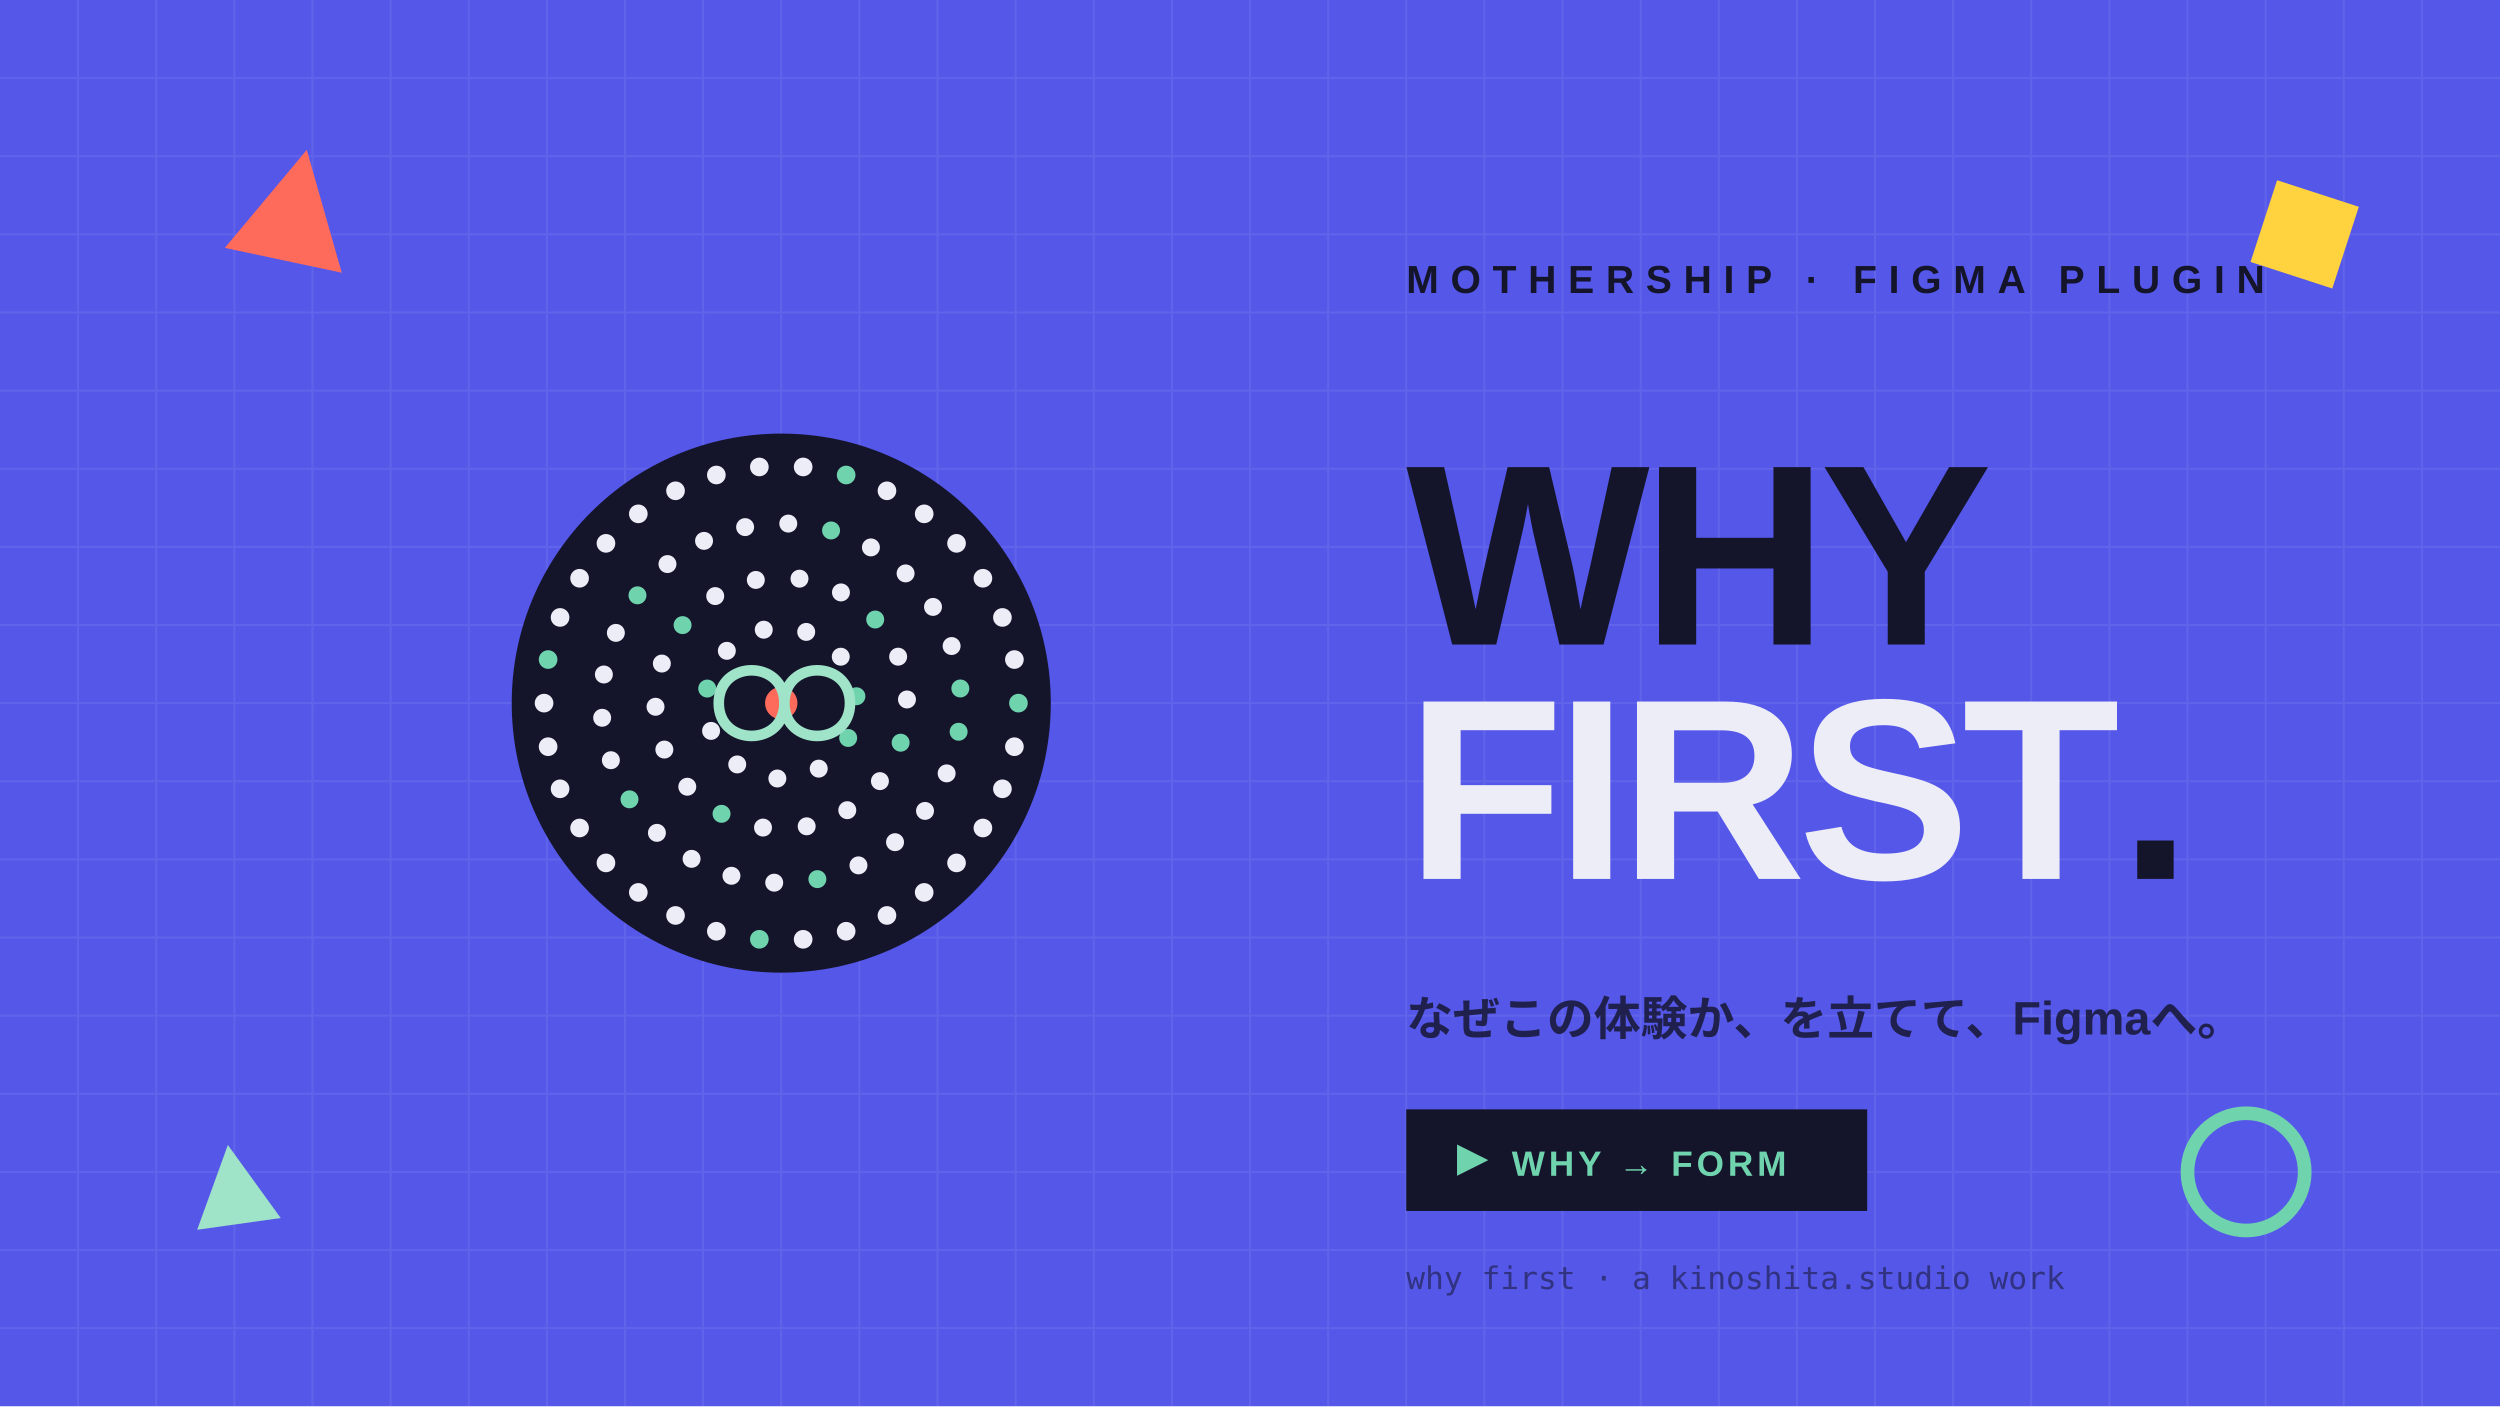
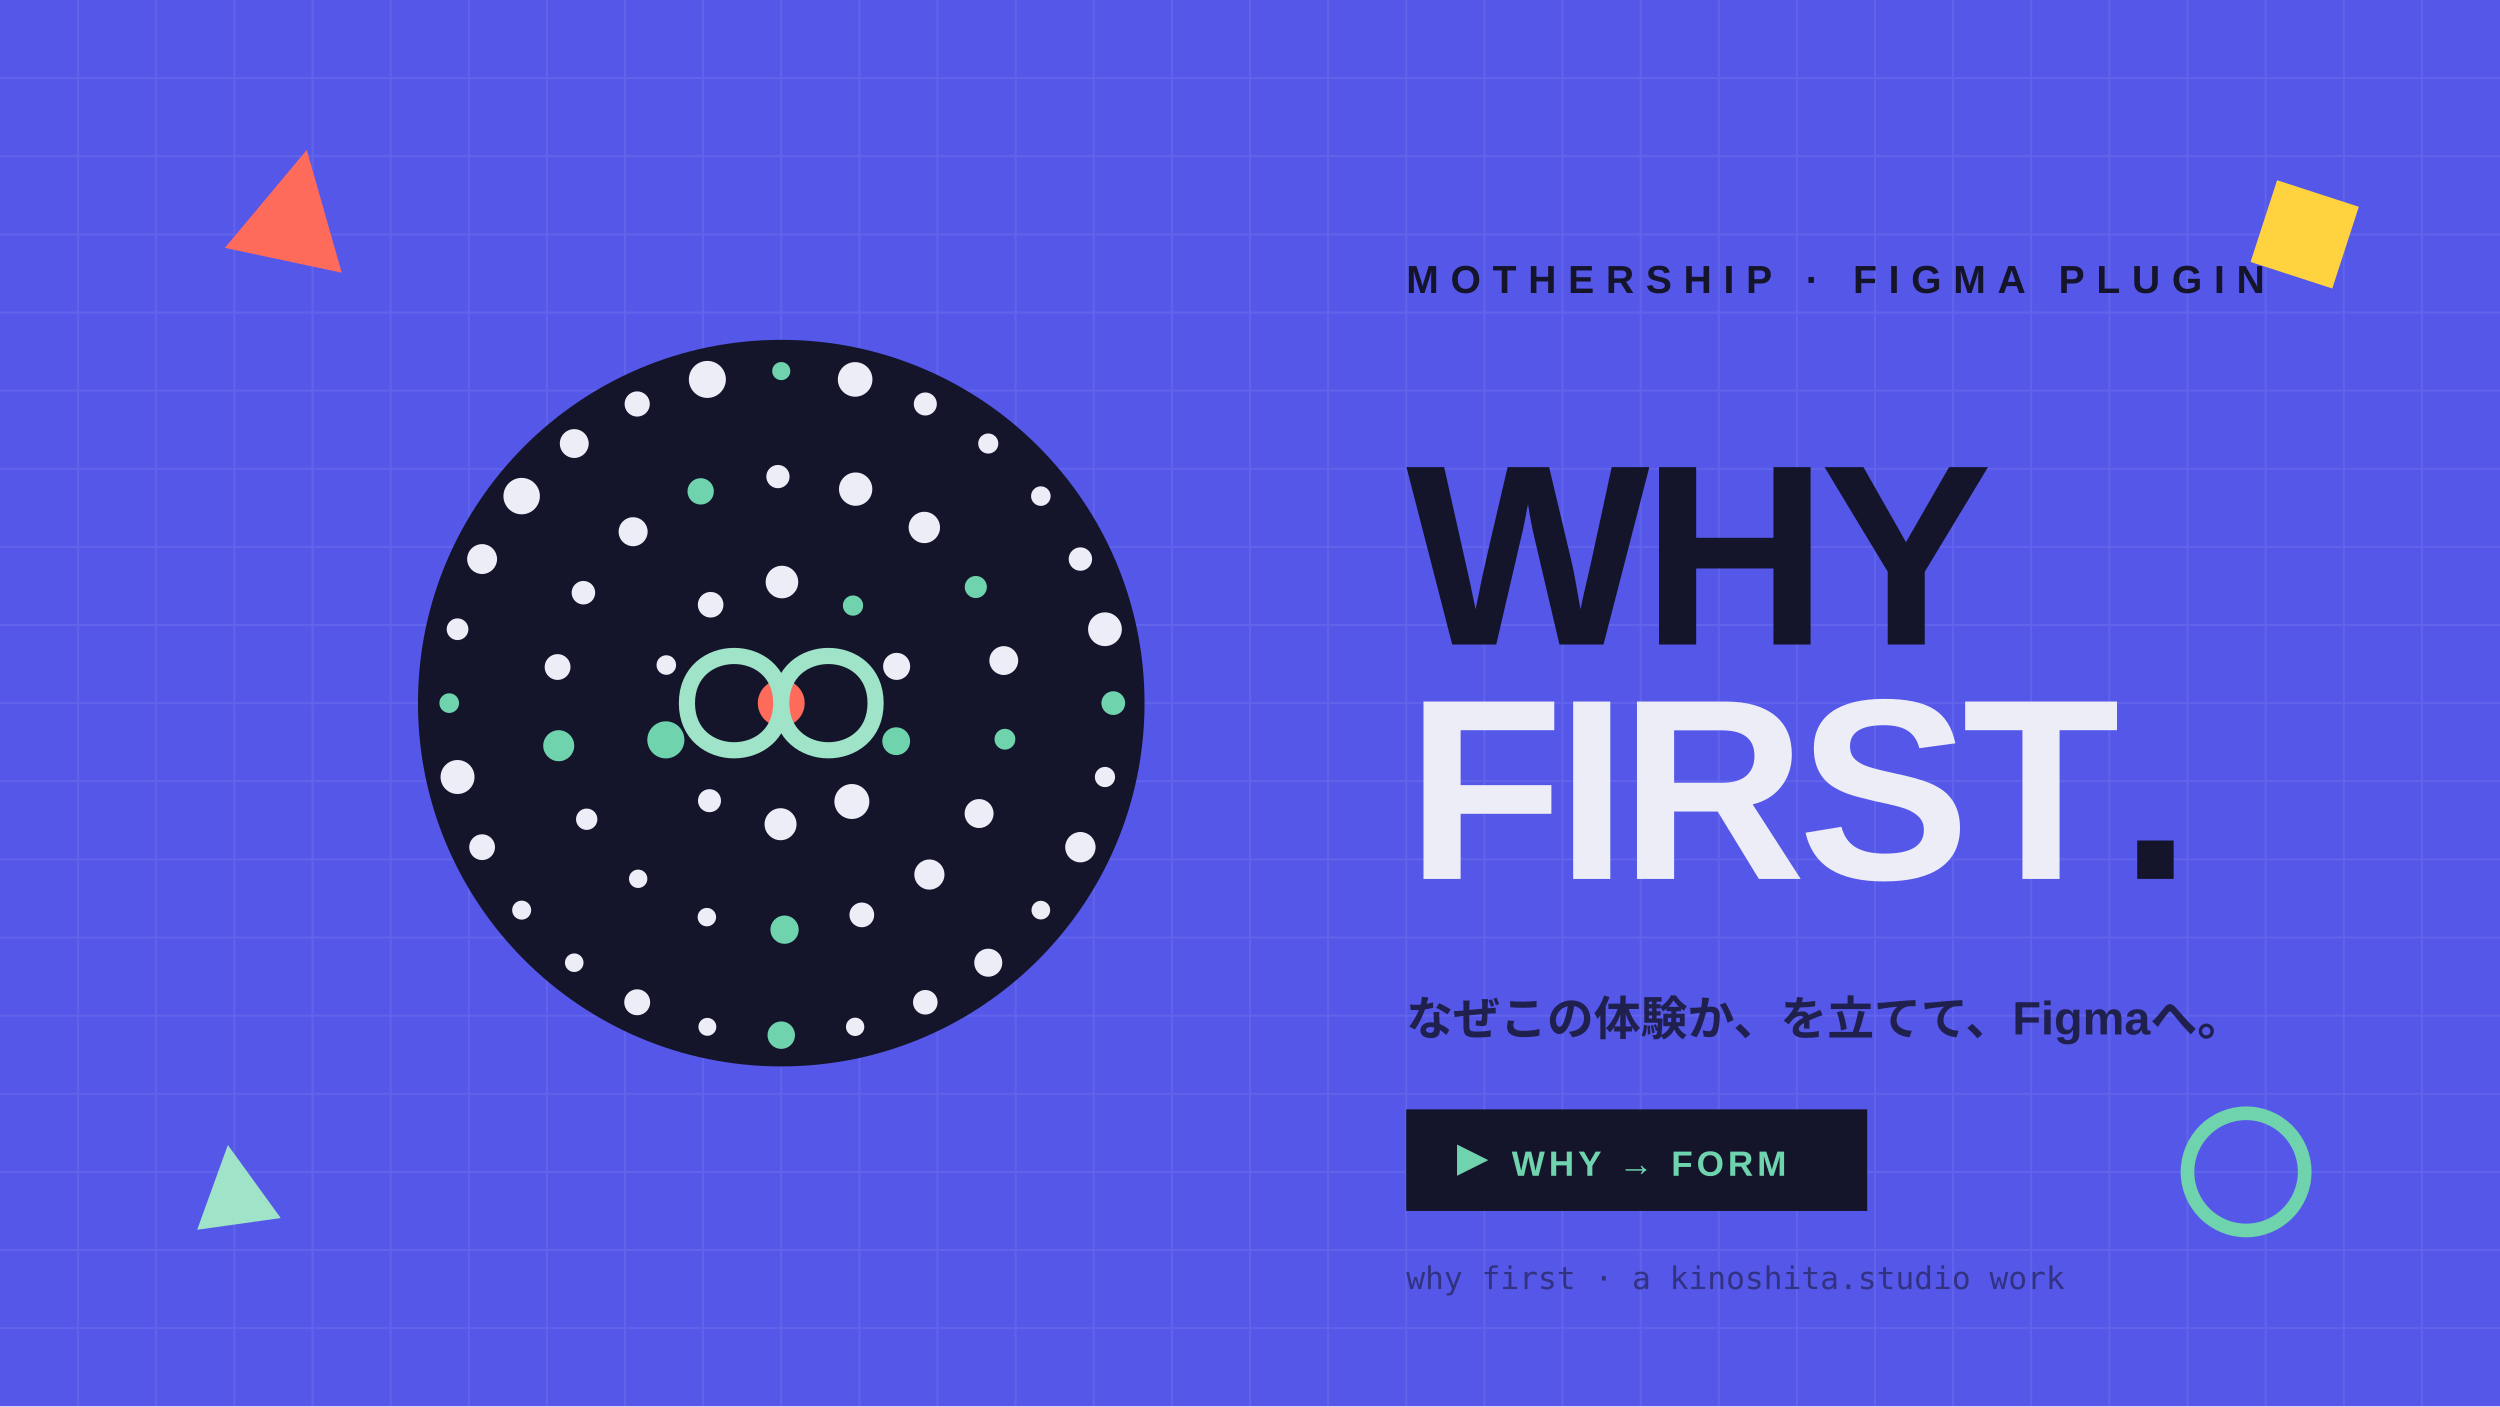
<svg xmlns="http://www.w3.org/2000/svg" viewBox="0 0 1280 720" width="1280" height="720" role="img">
  <rect width="1280" height="720" fill="#5457E8" />
  <path d="M40 0V720M80 0V720M120 0V720M160 0V720M200 0V720M240 0V720M280 0V720M320 0V720M360 0V720M400 0V720M440 0V720M480 0V720M520 0V720M560 0V720M600 0V720M640 0V720M680 0V720M720 0V720M760 0V720M800 0V720M840 0V720M880 0V720M920 0V720M960 0V720M1000 0V720M1040 0V720M1080 0V720M1120 0V720M1160 0V720M1200 0V720M1240 0V720M0 40H1280M0 80H1280M0 120H1280M0 160H1280M0 200H1280M0 240H1280M0 280H1280M0 320H1280M0 360H1280M0 400H1280M0 440H1280M0 480H1280M0 520H1280M0 560H1280M0 600H1280M0 640H1280M0 680H1280" stroke="rgba(255,255,255,.08)" stroke-width="1" fill="none" />
-   <circle cx="400" cy="360" r="138" fill="#14142B" />
-   <circle cx="521.44" cy="360" r="4.78" fill="#6FD3AE" />
-   <circle cx="519.37" cy="382.31" r="4.78" fill="#EDEDF7" />
-   <circle cx="513.24" cy="403.87" r="4.78" fill="#EDEDF7" />
-   <circle cx="503.25" cy="423.93" r="4.78" fill="#EDEDF7" />
-   <circle cx="489.75" cy="441.81" r="4.78" fill="#EDEDF7" />
-   <circle cx="473.18" cy="456.91" r="4.78" fill="#EDEDF7" />
-   <circle cx="454.13" cy="468.71" r="4.78" fill="#EDEDF7" />
-   <circle cx="433.23" cy="476.8" r="4.78" fill="#EDEDF7" />
-   <circle cx="411.21" cy="480.92" r="4.78" fill="#EDEDF7" />
-   <circle cx="388.79" cy="480.92" r="4.78" fill="#6FD3AE" />
-   <circle cx="366.77" cy="476.8" r="4.78" fill="#EDEDF7" />
-   <circle cx="345.87" cy="468.71" r="4.78" fill="#EDEDF7" />
-   <circle cx="326.82" cy="456.91" r="4.78" fill="#EDEDF7" />
-   <circle cx="310.25" cy="441.81" r="4.78" fill="#EDEDF7" />
-   <circle cx="296.75" cy="423.93" r="4.78" fill="#EDEDF7" />
-   <circle cx="286.76" cy="403.87" r="4.78" fill="#EDEDF7" />
-   <circle cx="280.63" cy="382.31" r="4.78" fill="#EDEDF7" />
-   <circle cx="278.56" cy="360" r="4.78" fill="#EDEDF7" />
-   <circle cx="280.63" cy="337.69" r="4.78" fill="#6FD3AE" />
-   <circle cx="286.76" cy="316.13" r="4.78" fill="#EDEDF7" />
-   <circle cx="296.75" cy="296.07" r="4.78" fill="#EDEDF7" />
-   <circle cx="310.25" cy="278.19" r="4.78" fill="#EDEDF7" />
-   <circle cx="326.82" cy="263.09" r="4.78" fill="#EDEDF7" />
-   <circle cx="345.87" cy="251.29" r="4.78" fill="#EDEDF7" />
-   <circle cx="366.77" cy="243.2" r="4.78" fill="#EDEDF7" />
-   <circle cx="388.79" cy="239.08" r="4.78" fill="#EDEDF7" />
-   <circle cx="411.21" cy="239.08" r="4.78" fill="#EDEDF7" />
-   <circle cx="433.23" cy="243.2" r="4.78" fill="#6FD3AE" />
-   <circle cx="454.13" cy="251.29" r="4.78" fill="#EDEDF7" />
-   <circle cx="473.18" cy="263.09" r="4.78" fill="#EDEDF7" />
-   <circle cx="489.75" cy="278.19" r="4.78" fill="#EDEDF7" />
-   <circle cx="503.25" cy="296.07" r="4.78" fill="#EDEDF7" />
-   <circle cx="513.24" cy="316.13" r="4.78" fill="#EDEDF7" />
-   <circle cx="519.37" cy="337.69" r="4.78" fill="#EDEDF7" />
-   <circle cx="490.82" cy="374.66" r="4.6" fill="#6FD3AE" />
-   <circle cx="484.68" cy="395.97" r="4.6" fill="#EDEDF7" />
-   <circle cx="473.61" cy="415.19" r="4.6" fill="#EDEDF7" />
-   <circle cx="458.26" cy="431.2" r="4.6" fill="#EDEDF7" />
-   <circle cx="439.53" cy="443.07" r="4.6" fill="#EDEDF7" />
-   <circle cx="418.5" cy="450.12" r="4.6" fill="#6FD3AE" />
-   <circle cx="396.4" cy="451.93" r="4.6" fill="#EDEDF7" />
-   <circle cx="374.5" cy="448.4" r="4.6" fill="#EDEDF7" />
-   <circle cx="354.09" cy="439.73" r="4.6" fill="#EDEDF7" />
-   <circle cx="336.34" cy="426.42" r="4.6" fill="#EDEDF7" />
-   <circle cx="322.3" cy="409.26" r="4.6" fill="#6FD3AE" />
-   <circle cx="312.77" cy="389.23" r="4.6" fill="#EDEDF7" />
-   <circle cx="308.31" cy="367.5" r="4.6" fill="#EDEDF7" />
-   <circle cx="309.18" cy="345.34" r="4.6" fill="#EDEDF7" />
-   <circle cx="315.32" cy="324.03" r="4.6" fill="#EDEDF7" />
-   <circle cx="326.39" cy="304.81" r="4.6" fill="#6FD3AE" />
-   <circle cx="341.74" cy="288.8" r="4.6" fill="#EDEDF7" />
-   <circle cx="360.47" cy="276.93" r="4.6" fill="#EDEDF7" />
-   <circle cx="381.5" cy="269.88" r="4.6" fill="#EDEDF7" />
-   <circle cx="403.6" cy="268.07" r="4.6" fill="#EDEDF7" />
-   <circle cx="425.5" cy="271.6" r="4.6" fill="#6FD3AE" />
-   <circle cx="445.91" cy="280.27" r="4.6" fill="#EDEDF7" />
-   <circle cx="463.66" cy="293.58" r="4.6" fill="#EDEDF7" />
-   <circle cx="477.7" cy="310.74" r="4.6" fill="#EDEDF7" />
-   <circle cx="487.23" cy="330.77" r="4.6" fill="#EDEDF7" />
-   <circle cx="491.69" cy="352.5" r="4.6" fill="#6FD3AE" />
-   <circle cx="461.13" cy="380.26" r="4.6" fill="#6FD3AE" />
-   <circle cx="450.52" cy="399.94" r="4.6" fill="#EDEDF7" />
-   <circle cx="433.81" cy="414.81" r="4.6" fill="#EDEDF7" />
-   <circle cx="413.02" cy="423.07" r="4.6" fill="#EDEDF7" />
-   <circle cx="390.66" cy="423.72" r="4.6" fill="#EDEDF7" />
-   <circle cx="369.43" cy="416.68" r="4.6" fill="#6FD3AE" />
-   <circle cx="351.89" cy="402.81" r="4.6" fill="#EDEDF7" />
-   <circle cx="340.15" cy="383.78" r="4.6" fill="#EDEDF7" />
-   <circle cx="335.63" cy="361.87" r="4.6" fill="#EDEDF7" />
-   <circle cx="338.87" cy="339.74" r="4.6" fill="#EDEDF7" />
-   <circle cx="349.48" cy="320.06" r="4.6" fill="#6FD3AE" />
-   <circle cx="366.19" cy="305.19" r="4.6" fill="#EDEDF7" />
-   <circle cx="386.98" cy="296.93" r="4.6" fill="#EDEDF7" />
-   <circle cx="409.34" cy="296.28" r="4.6" fill="#EDEDF7" />
-   <circle cx="430.57" cy="303.32" r="4.6" fill="#EDEDF7" />
-   <circle cx="448.11" cy="317.19" r="4.6" fill="#6FD3AE" />
-   <circle cx="459.85" cy="336.22" r="4.6" fill="#EDEDF7" />
-   <circle cx="464.37" cy="358.13" r="4.6" fill="#EDEDF7" />
-   <circle cx="434.27" cy="377.84" r="4.6" fill="#6FD3AE" />
-   <circle cx="419.19" cy="393.54" r="4.6" fill="#EDEDF7" />
-   <circle cx="398.01" cy="398.59" r="4.6" fill="#EDEDF7" />
-   <circle cx="377.46" cy="391.39" r="4.6" fill="#EDEDF7" />
-   <circle cx="364.07" cy="374.22" r="4.6" fill="#EDEDF7" />
-   <circle cx="362.09" cy="352.54" r="4.6" fill="#6FD3AE" />
-   <circle cx="372.14" cy="333.22" r="4.6" fill="#EDEDF7" />
-   <circle cx="391.04" cy="322.41" r="4.6" fill="#EDEDF7" />
-   <circle cx="412.78" cy="323.54" r="4.6" fill="#EDEDF7" />
-   <circle cx="430.47" cy="336.24" r="4.6" fill="#EDEDF7" />
-   <circle cx="438.48" cy="356.48" r="4.6" fill="#6FD3AE" />
-   <circle cx="400" cy="360" r="8.28" fill="#FF6B5A" />
-   <g transform="translate(361.6,320) scale(1.6)">
-     <path d="M25 25 C25 11 4 11 4 25 C4 39 25 39 25 25 C25 11 46 11 46 25 C46 39 25 39 25 25 Z" fill="none" stroke="#9FE3C8" stroke-width="3.4" stroke-linecap="round" />
+   <circle cx="400" cy="360" r="186" fill="#14142B" />
+   <circle cx="570.00" cy="360.00" r="6.08" fill="#6FD3AE" />
+   <circle cx="565.74" cy="397.83" r="5.18" fill="#EDEDF7" />
+   <circle cx="553.16" cy="433.76" r="7.78" fill="#EDEDF7" />
+   <circle cx="532.91" cy="465.99" r="4.78" fill="#EDEDF7" />
+   <circle cx="505.99" cy="492.91" r="7.19" fill="#EDEDF7" />
+   <circle cx="473.76" cy="513.16" r="6.3" fill="#EDEDF7" />
+   <circle cx="437.83" cy="525.74" r="4.7" fill="#EDEDF7" />
+   <circle cx="400.00" cy="530.00" r="7.04" fill="#6FD3AE" />
+   <circle cx="362.17" cy="525.74" r="4.59" fill="#EDEDF7" />
+   <circle cx="326.24" cy="513.16" r="6.65" fill="#EDEDF7" />
+   <circle cx="294.01" cy="492.91" r="4.76" fill="#EDEDF7" />
+   <circle cx="267.09" cy="465.99" r="4.87" fill="#EDEDF7" />
+   <circle cx="246.84" cy="433.76" r="6.61" fill="#EDEDF7" />
+   <circle cx="234.26" cy="397.83" r="8.7" fill="#EDEDF7" />
+   <circle cx="230.00" cy="360.00" r="5.04" fill="#6FD3AE" />
+   <circle cx="234.26" cy="322.17" r="5.56" fill="#EDEDF7" />
+   <circle cx="246.84" cy="286.24" r="7.66" fill="#EDEDF7" />
+   <circle cx="267.09" cy="254.01" r="9.33" fill="#EDEDF7" />
+   <circle cx="294.01" cy="227.09" r="7.4" fill="#EDEDF7" />
+   <circle cx="326.24" cy="206.84" r="6.46" fill="#EDEDF7" />
+   <circle cx="362.17" cy="194.26" r="9.48" fill="#EDEDF7" />
+   <circle cx="400.00" cy="190.00" r="4.64" fill="#6FD3AE" />
+   <circle cx="437.83" cy="194.26" r="8.86" fill="#EDEDF7" />
+   <circle cx="473.76" cy="206.84" r="5.91" fill="#EDEDF7" />
+   <circle cx="505.99" cy="227.09" r="5.15" fill="#EDEDF7" />
+   <circle cx="532.91" cy="254.01" r="5.01" fill="#EDEDF7" />
+   <circle cx="553.16" cy="286.24" r="6.0" fill="#EDEDF7" />
+   <circle cx="565.74" cy="322.17" r="8.64" fill="#EDEDF7" />
+   <circle cx="514.52" cy="378.48" r="5.34" fill="#6FD3AE" />
+   <circle cx="501.29" cy="416.53" r="7.42" fill="#EDEDF7" />
+   <circle cx="475.85" cy="447.77" r="7.72" fill="#EDEDF7" />
+   <circle cx="441.25" cy="468.42" r="6.34" fill="#EDEDF7" />
+   <circle cx="401.69" cy="475.99" r="7.25" fill="#6FD3AE" />
+   <circle cx="361.91" cy="469.57" r="4.73" fill="#EDEDF7" />
+   <circle cx="326.74" cy="449.94" r="4.71" fill="#EDEDF7" />
+   <circle cx="300.39" cy="419.45" r="5.47" fill="#EDEDF7" />
+   <circle cx="286.07" cy="381.80" r="7.94" fill="#6FD3AE" />
+   <circle cx="285.48" cy="341.52" r="6.62" fill="#EDEDF7" />
+   <circle cx="298.71" cy="303.47" r="6.03" fill="#EDEDF7" />
+   <circle cx="324.15" cy="272.23" r="7.44" fill="#EDEDF7" />
+   <circle cx="358.75" cy="251.58" r="6.76" fill="#6FD3AE" />
+   <circle cx="398.31" cy="244.01" r="5.96" fill="#EDEDF7" />
+   <circle cx="438.09" cy="250.43" r="8.53" fill="#EDEDF7" />
+   <circle cx="473.26" cy="270.06" r="8.03" fill="#EDEDF7" />
+   <circle cx="499.61" cy="300.55" r="5.67" fill="#6FD3AE" />
+   <circle cx="513.93" cy="338.20" r="7.39" fill="#EDEDF7" />
+   <circle cx="458.85" cy="379.50" r="7.13" fill="#6FD3AE" />
+   <circle cx="436.15" cy="410.37" r="8.95" fill="#EDEDF7" />
+   <circle cx="399.64" cy="422.00" r="8.19" fill="#EDEDF7" />
+   <circle cx="363.26" cy="409.95" r="5.9" fill="#EDEDF7" />
+   <circle cx="340.92" cy="378.81" r="9.5" fill="#6FD3AE" />
+   <circle cx="341.15" cy="340.50" r="5.01" fill="#EDEDF7" />
+   <circle cx="363.85" cy="309.63" r="6.57" fill="#EDEDF7" />
+   <circle cx="400.36" cy="298.00" r="8.34" fill="#EDEDF7" />
+   <circle cx="436.74" cy="310.05" r="5.19" fill="#6FD3AE" />
+   <circle cx="459.08" cy="341.19" r="6.94" fill="#EDEDF7" />
+   <circle cx="400" cy="360" r="12" fill="#FF6B5A" />
+   <g transform="translate(342.5,302.5) scale(2.3)">
+     <path d="M25 25 C25 11 4 11 4 25 C4 39 25 39 25 25 C25 11 46 11 46 25 C46 39 25 39 25 25 Z" fill="none" stroke="#9FE3C8" stroke-width="3.6" stroke-linecap="round" />
  </g>
  <path d="M150 76 L180.6 133.8 L119.4 133.8 Z" fill="#FF6B5A" transform="rotate(12 150 110)" />
  <rect x="1158" y="98" width="44" height="44" fill="#FFD23F" transform="rotate(18 1180 120)" />
  <circle cx="1150" cy="600" r="30" fill="none" stroke="#6FD3AE" stroke-width="7" />
  <path d="M120 586 L141.6 626.8 L98.4 626.8 Z" fill="#9FE3C8" transform="rotate(-8 120 610)" />
  <text x="720" y="150" font-family="Helvetica Neue,Arial" font-size="20" font-weight="900" letter-spacing="6" fill="#14142B">MOTHERSHIP · FIGMA PLUGIN</text>
  <text x="720" y="330" font-family="Helvetica Neue,Arial" font-size="132" font-weight="900" letter-spacing="-4" fill="#14142B">WHY</text>
  <text x="720" y="450" font-family="Helvetica Neue,Arial" font-size="132" font-weight="900" letter-spacing="-4" fill="#14142B">
    <tspan fill="#EDEDF7">FIRST</tspan>.</text>
  <text x="720" y="530" font-family="Helvetica Neue,Arial" font-size="24" font-weight="700" fill="#14142B" opacity=".82">なぜこの体験か、を立てて、Figmaへ。</text>
  <g transform="translate(720,568)">
    <rect x="0" y="0" width="236" height="52" fill="#14142B" />
    <path d="M26 18 l16 8 l-16 8 z" fill="#6FD3AE" />
    <text x="54" y="34" font-family="Helvetica Neue,Arial" font-size="18" font-weight="900" letter-spacing="2" fill="#6FD3AE">WHY → FORM</text>
  </g>
  <text x="720" y="660" font-family="SF Mono,monospace" font-size="16" fill="#14142B" opacity=".55">why first · a kinoshita.studio work</text>
</svg>
